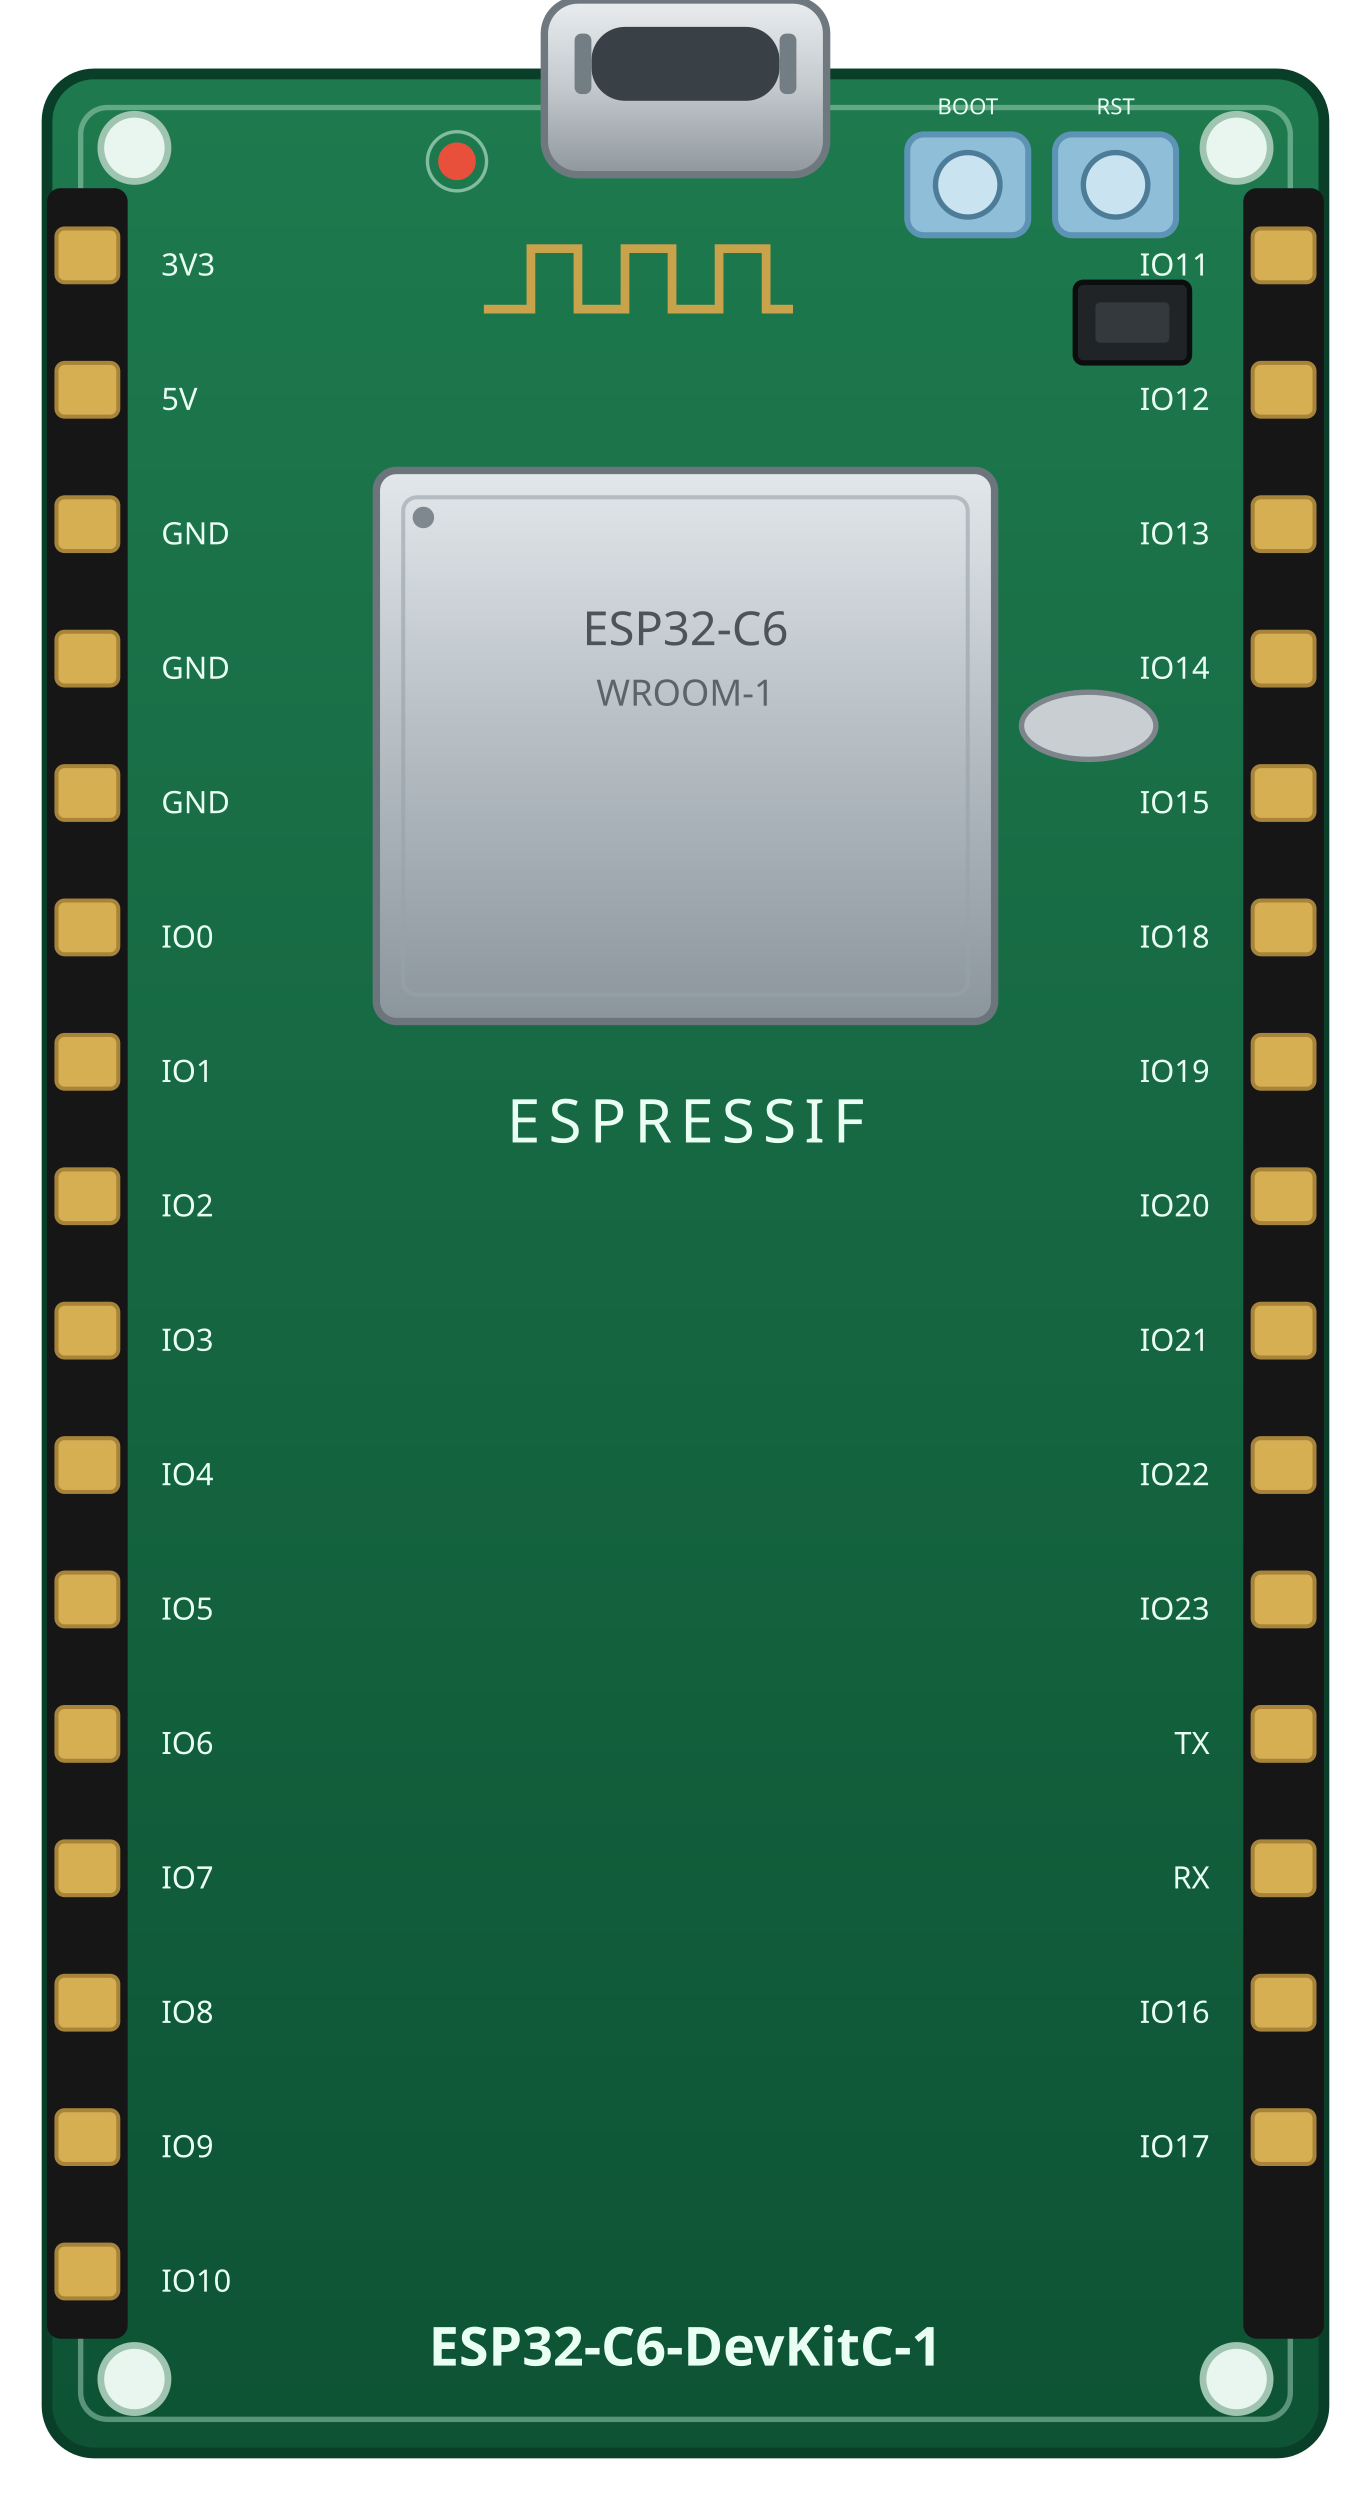
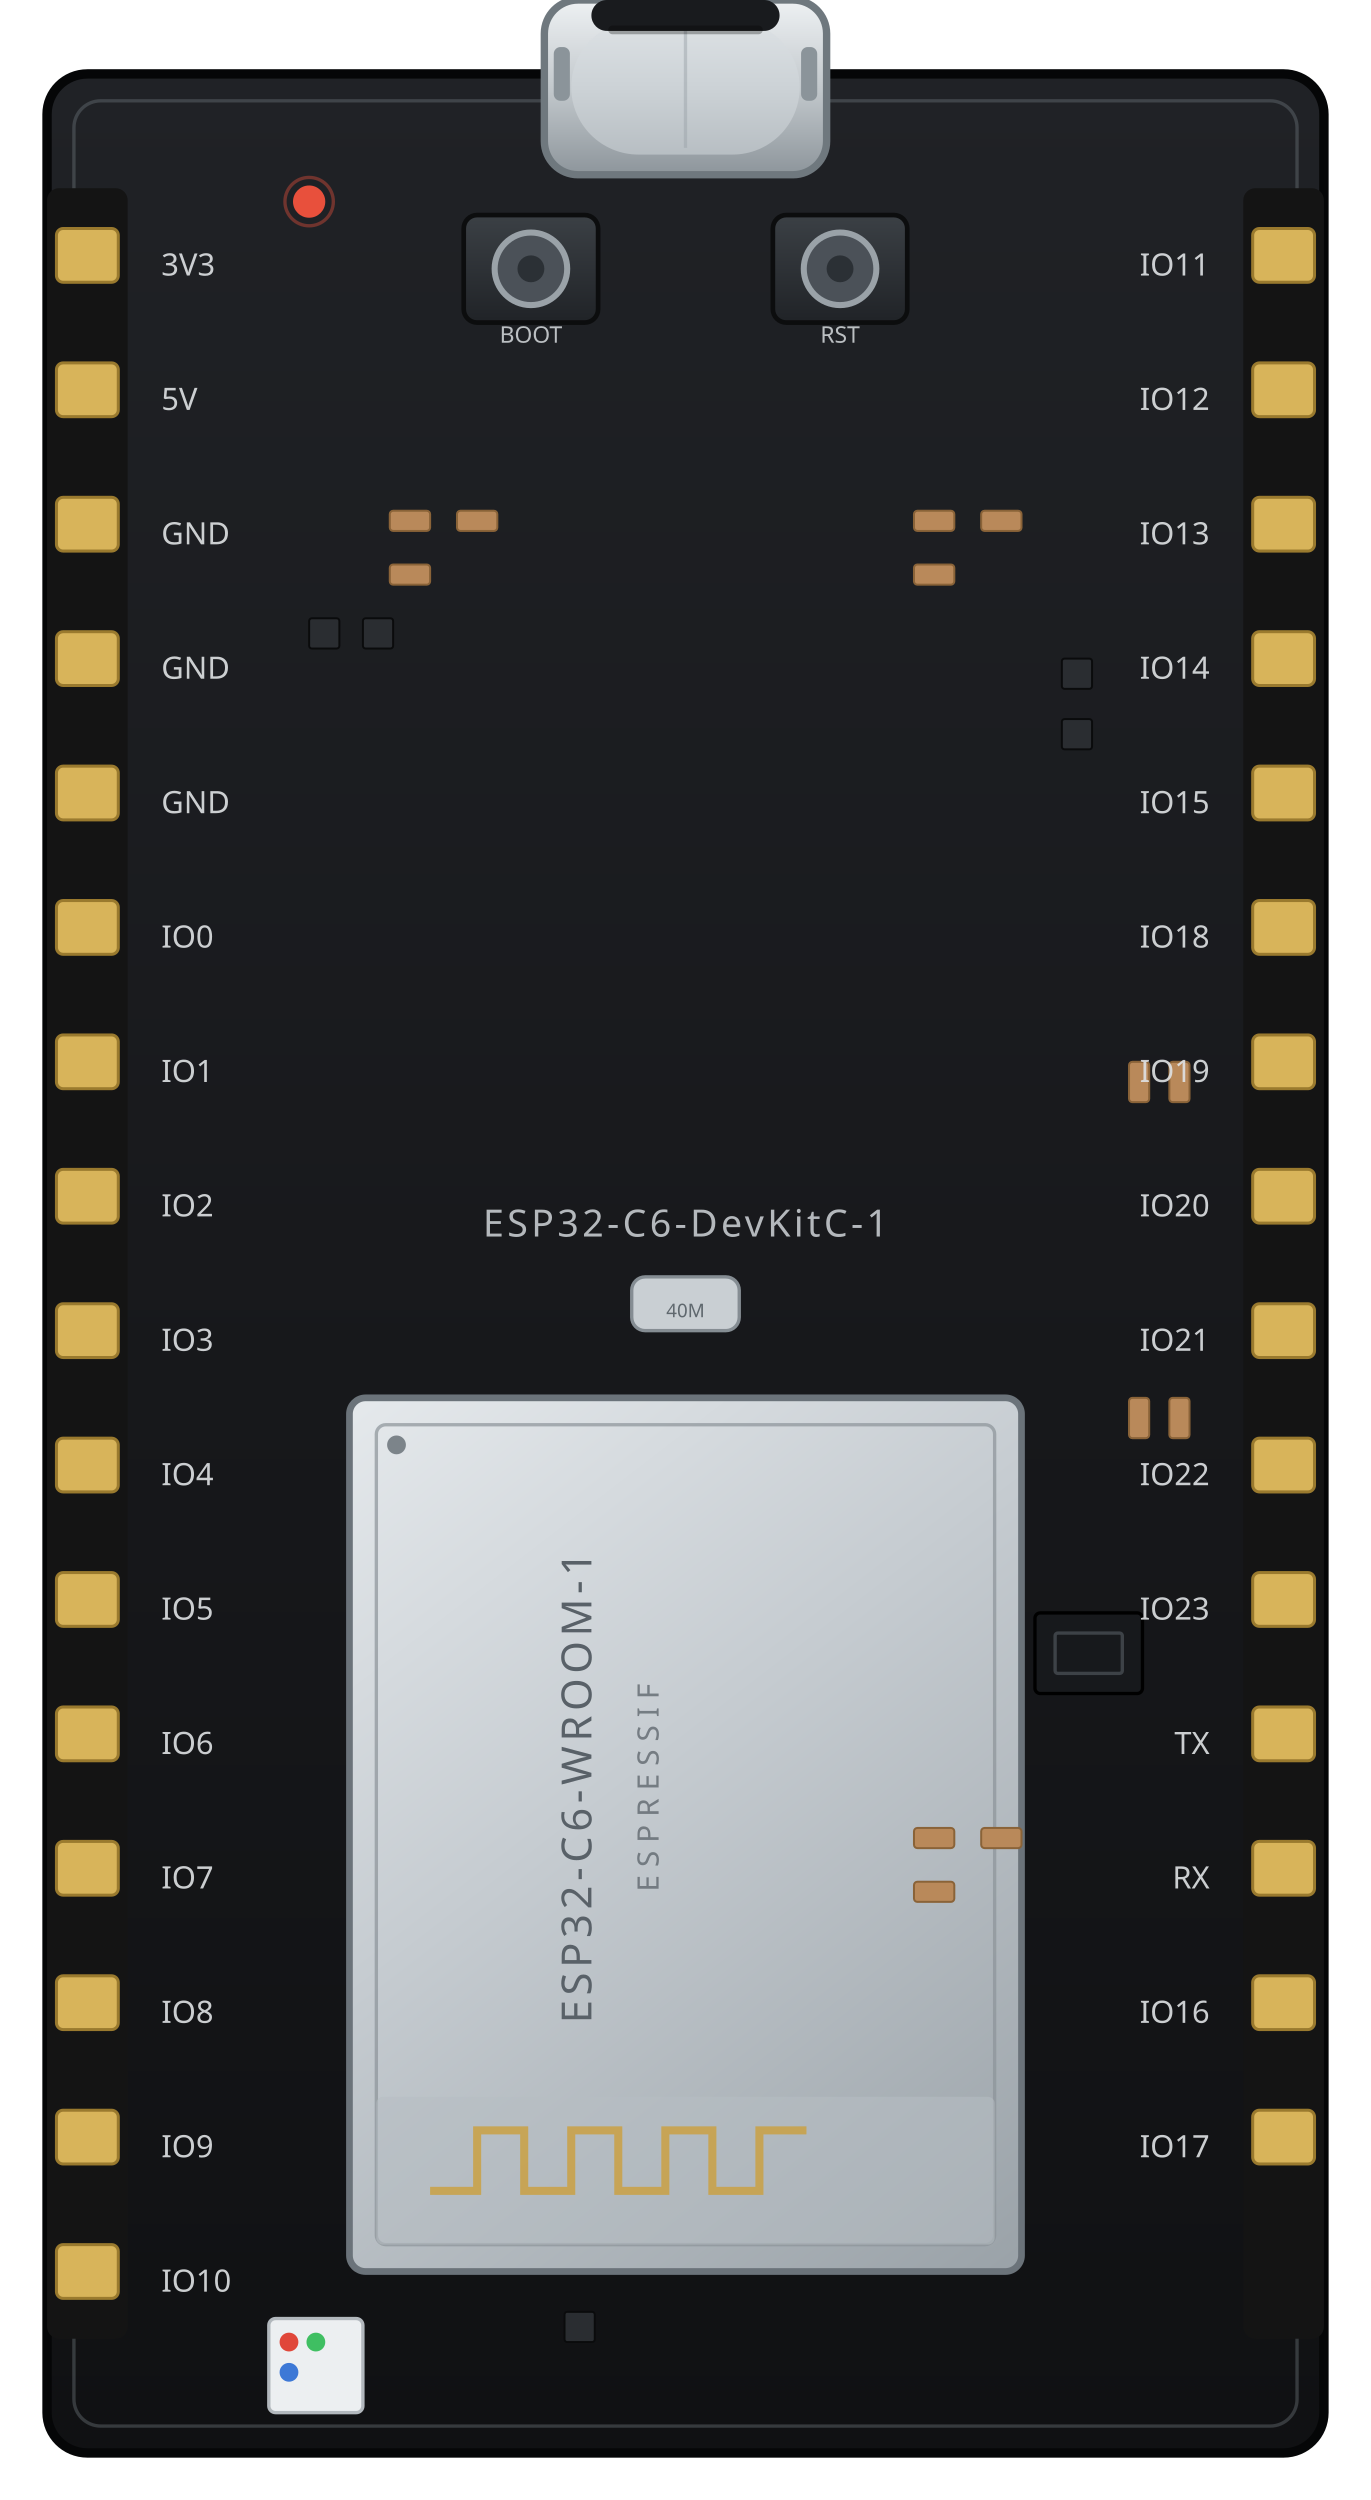
<svg xmlns="http://www.w3.org/2000/svg" viewBox="-102 -188 204 372">
  <defs>
    <linearGradient id="pcb" x1="0" y1="-177" x2="0" y2="177" gradientUnits="userSpaceOnUse">
-       <stop offset="0" stop-color="#1e7a4e" />
-       <stop offset="1" stop-color="#0d5334" />
+       <stop offset="0" stop-color="#202226" />
+       <stop offset="0.55" stop-color="#17181b" />
+       <stop offset="1" stop-color="#101113" />
    </linearGradient>
-     <linearGradient id="can" x1="0" y1="-118" x2="0" y2="-36" gradientUnits="userSpaceOnUse">
-       <stop offset="0" stop-color="#e2e7ea" />
-       <stop offset="0.45" stop-color="#b9c1c7" />
-       <stop offset="1" stop-color="#8b959c" />
+     <linearGradient id="can" x1="-50" y1="20" x2="50" y2="150" gradientUnits="userSpaceOnUse">
+       <stop offset="0" stop-color="#e5e9ec" />
+       <stop offset="0.42" stop-color="#c6ccd1" />
+       <stop offset="1" stop-color="#9aa2a8" />
    </linearGradient>
    <linearGradient id="usb" x1="0" y1="-188" x2="0" y2="-162" gradientUnits="userSpaceOnUse">
-       <stop offset="0" stop-color="#e9edf0" />
+       <stop offset="0" stop-color="#eef1f3" />
      <stop offset="0.5" stop-color="#c3c9cd" />
-       <stop offset="1" stop-color="#8f979d" />
+       <stop offset="1" stop-color="#8d959b" />
+     </linearGradient>
+     <linearGradient id="btn" x1="0" y1="-156" x2="0" y2="-140" gradientUnits="userSpaceOnUse">
+       <stop offset="0" stop-color="#3b4045" />
+       <stop offset="1" stop-color="#202327" />
    </linearGradient>
  </defs>
-   <rect x="-95" y="-177" width="190" height="354" rx="7" fill="url(#pcb)" stroke="#093f28" stroke-width="1.6" />
-   <rect x="-90" y="-172" width="180" height="344" rx="4" fill="none" stroke="#c4ecd8" stroke-width="0.8" opacity="0.42" />
-   <circle cx="-82" cy="-166" r="5" fill="#e9f5ef" stroke="#9fc4b0" stroke-width="1" />
-   <circle cx="82" cy="-166" r="5" fill="#e9f5ef" stroke="#9fc4b0" stroke-width="1" />
-   <circle cx="-82" cy="166" r="5" fill="#e9f5ef" stroke="#9fc4b0" stroke-width="1" />
-   <circle cx="82" cy="166" r="5" fill="#e9f5ef" stroke="#9fc4b0" stroke-width="1" />
+   <rect x="-95" y="-177" width="190" height="354" rx="6" fill="url(#pcb)" stroke="#050607" stroke-width="1.4" />
+   <rect x="-91" y="-173" width="182" height="346" rx="4" fill="none" stroke="#6f777d" stroke-width="0.5" opacity="0.4" />
  <rect x="-21" y="-188" width="42" height="26" rx="5" fill="url(#usb)" stroke="#6f787e" stroke-width="1.1" />
-   <rect x="-14" y="-184" width="28" height="11" rx="5" fill="#394146" />
-   <rect x="-16.5" y="-183" width="2.5" height="9" rx="1" fill="#737d84" />
-   <rect x="14" y="-183" width="2.5" height="9" rx="1" fill="#737d84" />
-   <g stroke-width="0.9">
-     <rect x="33" y="-168" width="18" height="15" rx="2.5" fill="#8fbfd8" stroke="#5d94b6" />
-     <circle cx="42" cy="-160.5" r="4.8" fill="#c9e3f0" stroke="#4d7c99" stroke-width="0.8" />
-     <rect x="55" y="-168" width="18" height="15" rx="2.5" fill="#8fbfd8" stroke="#5d94b6" />
-     <circle cx="64" cy="-160.5" r="4.8" fill="#c9e3f0" stroke="#4d7c99" stroke-width="0.8" />
+   <rect x="-17" y="-185" width="34" height="20" rx="10" fill="#d6dbdf" opacity="0.5" />
+   <path d="M0 -184 v18" stroke="#9ba3a9" stroke-width="0.5" opacity="0.5" />
+   <rect x="-14" y="-188" width="28" height="4.6" rx="2.3" fill="#191b1e" />
+   <rect x="-11.5" y="-184.2" width="23" height="1.3" rx="0.65" fill="#000" opacity="0.3" />
+   <rect x="-19.6" y="-181" width="2.4" height="8" rx="1" fill="#8b949a" />
+   <rect x="17.2" y="-181" width="2.4" height="8" rx="1" fill="#8b949a" />
+   <g>
+     <rect x="-33" y="-156" width="20" height="16" rx="2" fill="url(#btn)" stroke="#0c0d0e" stroke-width="0.7" />
+     <circle cx="-23" cy="-148" r="5.4" fill="#4b5158" stroke="#9aa2a8" stroke-width="0.9" />
+     <circle cx="-23" cy="-148" r="2" fill="#2b3035" />
+     <rect x="13" y="-156" width="20" height="16" rx="2" fill="url(#btn)" stroke="#0c0d0e" stroke-width="0.7" />
+     <circle cx="23" cy="-148" r="5.4" fill="#4b5158" stroke="#9aa2a8" stroke-width="0.9" />
+     <circle cx="23" cy="-148" r="2" fill="#2b3035" />
  </g>
-   <g fill="#eafff4" font-family="ui-sans-serif, system-ui, sans-serif" font-size="3.3" text-anchor="middle">
-     <text x="42" y="-171">BOOT</text>
-     <text x="64" y="-171">RST</text>
+   <g fill="#d7dbde" font-family="ui-sans-serif, system-ui, sans-serif" font-size="3.4" text-anchor="middle" opacity="0.85">
+     <text x="-23" y="-137">BOOT</text>
+     <text x="23" y="-137">RST</text>
  </g>
-   <circle cx="-34" cy="-164" r="2.8" fill="#e8503c" />
-   <circle cx="-34" cy="-164" r="4.4" fill="none" stroke="#eafff4" stroke-width="0.5" opacity="0.5" />
-   <rect x="58" y="-146" width="17" height="12" rx="1.2" fill="#202427" stroke="#0b0d0e" stroke-width="0.8" />
-   <rect x="61" y="-143" width="11" height="6" rx="0.7" fill="#33393d" />
-   <path d="M-30 -142 h7 v-9 h7 v9 h7 v-9 h7 v9 h7 v-9 h7 v9 h4" fill="none" stroke="#c9a34c" stroke-width="1.3" />
-   <rect x="-46" y="-118" width="92" height="82" rx="3" fill="url(#can)" stroke="#6c757c" stroke-width="1.1" />
-   <rect x="-42" y="-114" width="84" height="74" rx="2" fill="none" stroke="#98a2a9" stroke-width="0.6" opacity="0.6" />
-   <text x="0" y="-92" font-family="ui-sans-serif, system-ui, sans-serif" font-size="7" fill="#4c545a" text-anchor="middle">ESP32-C6</text>
-   <text x="0" y="-83" font-family="ui-sans-serif, system-ui, sans-serif" font-size="5.4" fill="#5c646a" text-anchor="middle">WROOM-1</text>
-   <circle cx="-39" cy="-111" r="1.6" fill="#7f888e" />
-   <ellipse cx="60" cy="-80" rx="10" ry="5" fill="#c8ced2" stroke="#7d858a" stroke-width="0.8" />
-   <text x="0" y="-18" font-family="ui-sans-serif, system-ui, sans-serif" font-size="9" letter-spacing="1.2" fill="#eafff4" text-anchor="middle">ESPRESSIF</text>
-   <text x="0" y="164" font-family="ui-sans-serif, system-ui, sans-serif" font-size="8" font-weight="600" fill="#eafff4" text-anchor="middle">ESP32-C6-DevKitC-1</text>
-   <rect x="-95" y="-160" width="12" height="320" rx="2" fill="#161616" />
-   <rect x="83" y="-160" width="12" height="320" rx="2" fill="#161616" />
-   <g fill="#d5af52" stroke="#a8843a" stroke-width="0.6">
-     <rect x="-93.6" y="-154" width="9.2" height="8" rx="1.2" />
-     <rect x="-93.6" y="-134" width="9.2" height="8" rx="1.2" />
-     <rect x="-93.6" y="-114" width="9.2" height="8" rx="1.2" />
-     <rect x="-93.6" y="-94" width="9.2" height="8" rx="1.2" />
-     <rect x="-93.6" y="-74" width="9.2" height="8" rx="1.2" />
-     <rect x="-93.6" y="-54" width="9.2" height="8" rx="1.2" />
-     <rect x="-93.6" y="-34" width="9.2" height="8" rx="1.2" />
-     <rect x="-93.6" y="-14" width="9.2" height="8" rx="1.2" />
-     <rect x="-93.6" y="6" width="9.2" height="8" rx="1.2" />
-     <rect x="-93.6" y="26" width="9.2" height="8" rx="1.2" />
-     <rect x="-93.6" y="46" width="9.2" height="8" rx="1.2" />
-     <rect x="-93.6" y="66" width="9.2" height="8" rx="1.2" />
-     <rect x="-93.6" y="86" width="9.2" height="8" rx="1.2" />
-     <rect x="-93.6" y="106" width="9.2" height="8" rx="1.2" />
-     <rect x="-93.6" y="126" width="9.2" height="8" rx="1.2" />
-     <rect x="-93.6" y="146" width="9.2" height="8" rx="1.2" />
-     <rect x="84.4" y="-154" width="9.2" height="8" rx="1.2" />
-     <rect x="84.4" y="-134" width="9.2" height="8" rx="1.2" />
-     <rect x="84.4" y="-114" width="9.2" height="8" rx="1.2" />
-     <rect x="84.4" y="-94" width="9.2" height="8" rx="1.2" />
-     <rect x="84.4" y="-74" width="9.2" height="8" rx="1.2" />
-     <rect x="84.4" y="-54" width="9.2" height="8" rx="1.2" />
-     <rect x="84.4" y="-34" width="9.2" height="8" rx="1.2" />
-     <rect x="84.4" y="-14" width="9.2" height="8" rx="1.2" />
-     <rect x="84.4" y="6" width="9.2" height="8" rx="1.2" />
-     <rect x="84.4" y="26" width="9.2" height="8" rx="1.2" />
-     <rect x="84.4" y="46" width="9.2" height="8" rx="1.2" />
-     <rect x="84.4" y="66" width="9.2" height="8" rx="1.2" />
-     <rect x="84.4" y="86" width="9.2" height="8" rx="1.2" />
-     <rect x="84.4" y="106" width="9.2" height="8" rx="1.2" />
-     <rect x="84.4" y="126" width="9.2" height="8" rx="1.2" />
+   <circle cx="-56" cy="-158" r="2.4" fill="#e8503c" />
+   <circle cx="-56" cy="-158" r="3.6" fill="none" stroke="#e8503c" stroke-width="0.5" opacity="0.4" />
+   <rect x="52" y="52" width="16" height="12" rx="0.8" fill="#17191c" stroke="#000" stroke-width="0.5" />
+   <rect x="55" y="55" width="10" height="6" rx="0.4" fill="none" stroke="#3d4247" stroke-width="0.5" />
+   <rect x="-50" y="20" width="100" height="130" rx="2.4" fill="url(#can)" stroke="#6b737a" stroke-width="1" />
+   <rect x="-46" y="24" width="92" height="122" rx="1.4" fill="none" stroke="#8b9399" stroke-width="0.5" opacity="0.7" />
+   <rect x="-46" y="124" width="92" height="22" rx="1" fill="#b6bdc2" opacity="0.55" />
+   <path d="M-38 138 h7 v-9 h7 v9 h7 v-9 h7 v9 h7 v-9 h7 v9 h7 v-9 h7" fill="none" stroke="#c9a24a" stroke-width="1.2" opacity="0.9" />
+   <g transform="translate(-14 78) rotate(-90)" fill="#596168" font-family="ui-sans-serif, system-ui, sans-serif" text-anchor="middle">
+     <text x="0" y="0" font-size="6.2" letter-spacing="0.7">ESP32-C6-WROOM-1</text>
+     <text x="0" y="10" font-size="4.4" letter-spacing="1.2" opacity="0.75">ESPRESSIF</text>
  </g>
-   <g fill="#eafff4" font-family="ui-sans-serif, system-ui, sans-serif" font-size="4.6">
+   <circle cx="-43" cy="27" r="1.4" fill="#7c848a" />
+   <rect x="-8" y="2" width="16" height="8" rx="2" fill="#c9cfd3" stroke="#858d93" stroke-width="0.5" />
+   <text x="0" y="8" font-family="ui-sans-serif, system-ui, sans-serif" font-size="2.8" fill="#5f686e" text-anchor="middle">40M</text>
+   <rect x="-62" y="157" width="14" height="14" rx="1" fill="#eceff1" stroke="#b2b8bd" stroke-width="0.5" />
+   <circle cx="-59" cy="160.5" r="1.4" fill="#e0473a" />
+   <circle cx="-55" cy="160.5" r="1.4" fill="#3fbf62" />
+   <circle cx="-59" cy="165" r="1.4" fill="#3d78d6" />
+   <g fill="#b9895a" stroke="#8a6338" stroke-width="0.3">
+     <rect x="-44" y="-112" width="6" height="3" rx="0.5" />
+     <rect x="-44" y="-104" width="6" height="3" rx="0.5" />
+     <rect x="-34" y="-112" width="6" height="3" rx="0.5" />
+     <rect x="34" y="-112" width="6" height="3" rx="0.5" />
+     <rect x="44" y="-112" width="6" height="3" rx="0.5" />
+     <rect x="34" y="-104" width="6" height="3" rx="0.5" />
+     <rect x="66" y="-30" width="3" height="6" rx="0.5" />
+     <rect x="72" y="-30" width="3" height="6" rx="0.5" />
+     <rect x="66" y="20" width="3" height="6" rx="0.5" />
+     <rect x="72" y="20" width="3" height="6" rx="0.5" />
+     <rect x="34" y="84" width="6" height="3" rx="0.5" />
+     <rect x="44" y="84" width="6" height="3" rx="0.5" />
+     <rect x="34" y="92" width="6" height="3" rx="0.5" />
+   </g>
+   <g fill="#2a2d31" stroke="#0a0b0c" stroke-width="0.3">
+     <rect x="-56" y="-96" width="4.5" height="4.5" rx="0.4" />
+     <rect x="-48" y="-96" width="4.5" height="4.5" rx="0.4" />
+     <rect x="56" y="-90" width="4.5" height="4.5" rx="0.4" />
+     <rect x="56" y="-81" width="4.5" height="4.5" rx="0.4" />
+     <rect x="-18" y="156" width="4.5" height="4.5" rx="0.4" />
+   </g>
+   <text x="0" y="-4" font-family="ui-sans-serif, system-ui, sans-serif" font-size="5.6" letter-spacing="0.5" fill="#cfd4d8" text-anchor="middle" opacity="0.85">ESP32-C6-DevKitC-1</text>
+   <rect x="-95" y="-160" width="12" height="320" rx="1.8" fill="#141414" />
+   <rect x="83" y="-160" width="12" height="320" rx="1.8" fill="#141414" />
+   <g fill="#d8b45a" stroke="#9a7a2e" stroke-width="0.45">
+     <rect x="-93.6" y="-154" width="9.2" height="8" rx="1" />
+     <rect x="-93.6" y="-134" width="9.2" height="8" rx="1" />
+     <rect x="-93.6" y="-114" width="9.2" height="8" rx="1" />
+     <rect x="-93.6" y="-94" width="9.2" height="8" rx="1" />
+     <rect x="-93.6" y="-74" width="9.2" height="8" rx="1" />
+     <rect x="-93.6" y="-54" width="9.2" height="8" rx="1" />
+     <rect x="-93.6" y="-34" width="9.2" height="8" rx="1" />
+     <rect x="-93.6" y="-14" width="9.2" height="8" rx="1" />
+     <rect x="-93.6" y="6" width="9.2" height="8" rx="1" />
+     <rect x="-93.6" y="26" width="9.2" height="8" rx="1" />
+     <rect x="-93.6" y="46" width="9.2" height="8" rx="1" />
+     <rect x="-93.6" y="66" width="9.2" height="8" rx="1" />
+     <rect x="-93.6" y="86" width="9.2" height="8" rx="1" />
+     <rect x="-93.6" y="106" width="9.2" height="8" rx="1" />
+     <rect x="-93.6" y="126" width="9.2" height="8" rx="1" />
+     <rect x="-93.6" y="146" width="9.2" height="8" rx="1" />
+     <rect x="84.4" y="-154" width="9.2" height="8" rx="1" />
+     <rect x="84.4" y="-134" width="9.2" height="8" rx="1" />
+     <rect x="84.4" y="-114" width="9.2" height="8" rx="1" />
+     <rect x="84.4" y="-94" width="9.2" height="8" rx="1" />
+     <rect x="84.4" y="-74" width="9.2" height="8" rx="1" />
+     <rect x="84.4" y="-54" width="9.2" height="8" rx="1" />
+     <rect x="84.4" y="-34" width="9.2" height="8" rx="1" />
+     <rect x="84.4" y="-14" width="9.2" height="8" rx="1" />
+     <rect x="84.4" y="6" width="9.2" height="8" rx="1" />
+     <rect x="84.4" y="26" width="9.2" height="8" rx="1" />
+     <rect x="84.4" y="46" width="9.2" height="8" rx="1" />
+     <rect x="84.4" y="66" width="9.2" height="8" rx="1" />
+     <rect x="84.4" y="86" width="9.2" height="8" rx="1" />
+     <rect x="84.4" y="106" width="9.2" height="8" rx="1" />
+     <rect x="84.4" y="126" width="9.2" height="8" rx="1" />
+   </g>
+   <g fill="#dfe2e4" font-family="ui-sans-serif, system-ui, sans-serif" font-size="4.6" opacity="0.9">
    <text x="-78" y="-147">3V3</text>
    <text x="-78" y="-127">5V</text>
    <text x="-78" y="-107">GND</text>
    <text x="-78" y="-87">GND</text>
    <text x="-78" y="-67">GND</text>
    <text x="-78" y="-47">IO0</text>
    <text x="-78" y="-27">IO1</text>
    <text x="-78" y="-7">IO2</text>
    <text x="-78" y="13">IO3</text>
    <text x="-78" y="33">IO4</text>
    <text x="-78" y="53">IO5</text>
    <text x="-78" y="73">IO6</text>
    <text x="-78" y="93">IO7</text>
    <text x="-78" y="113">IO8</text>
    <text x="-78" y="133">IO9</text>
    <text x="-78" y="153">IO10</text>
    <text x="78" y="-147" text-anchor="end">IO11</text>
    <text x="78" y="-127" text-anchor="end">IO12</text>
    <text x="78" y="-107" text-anchor="end">IO13</text>
    <text x="78" y="-87" text-anchor="end">IO14</text>
    <text x="78" y="-67" text-anchor="end">IO15</text>
    <text x="78" y="-47" text-anchor="end">IO18</text>
    <text x="78" y="-27" text-anchor="end">IO19</text>
    <text x="78" y="-7" text-anchor="end">IO20</text>
    <text x="78" y="13" text-anchor="end">IO21</text>
    <text x="78" y="33" text-anchor="end">IO22</text>
    <text x="78" y="53" text-anchor="end">IO23</text>
    <text x="78" y="73" text-anchor="end">TX</text>
    <text x="78" y="93" text-anchor="end">RX</text>
    <text x="78" y="113" text-anchor="end">IO16</text>
    <text x="78" y="133" text-anchor="end">IO17</text>
  </g>
</svg>
